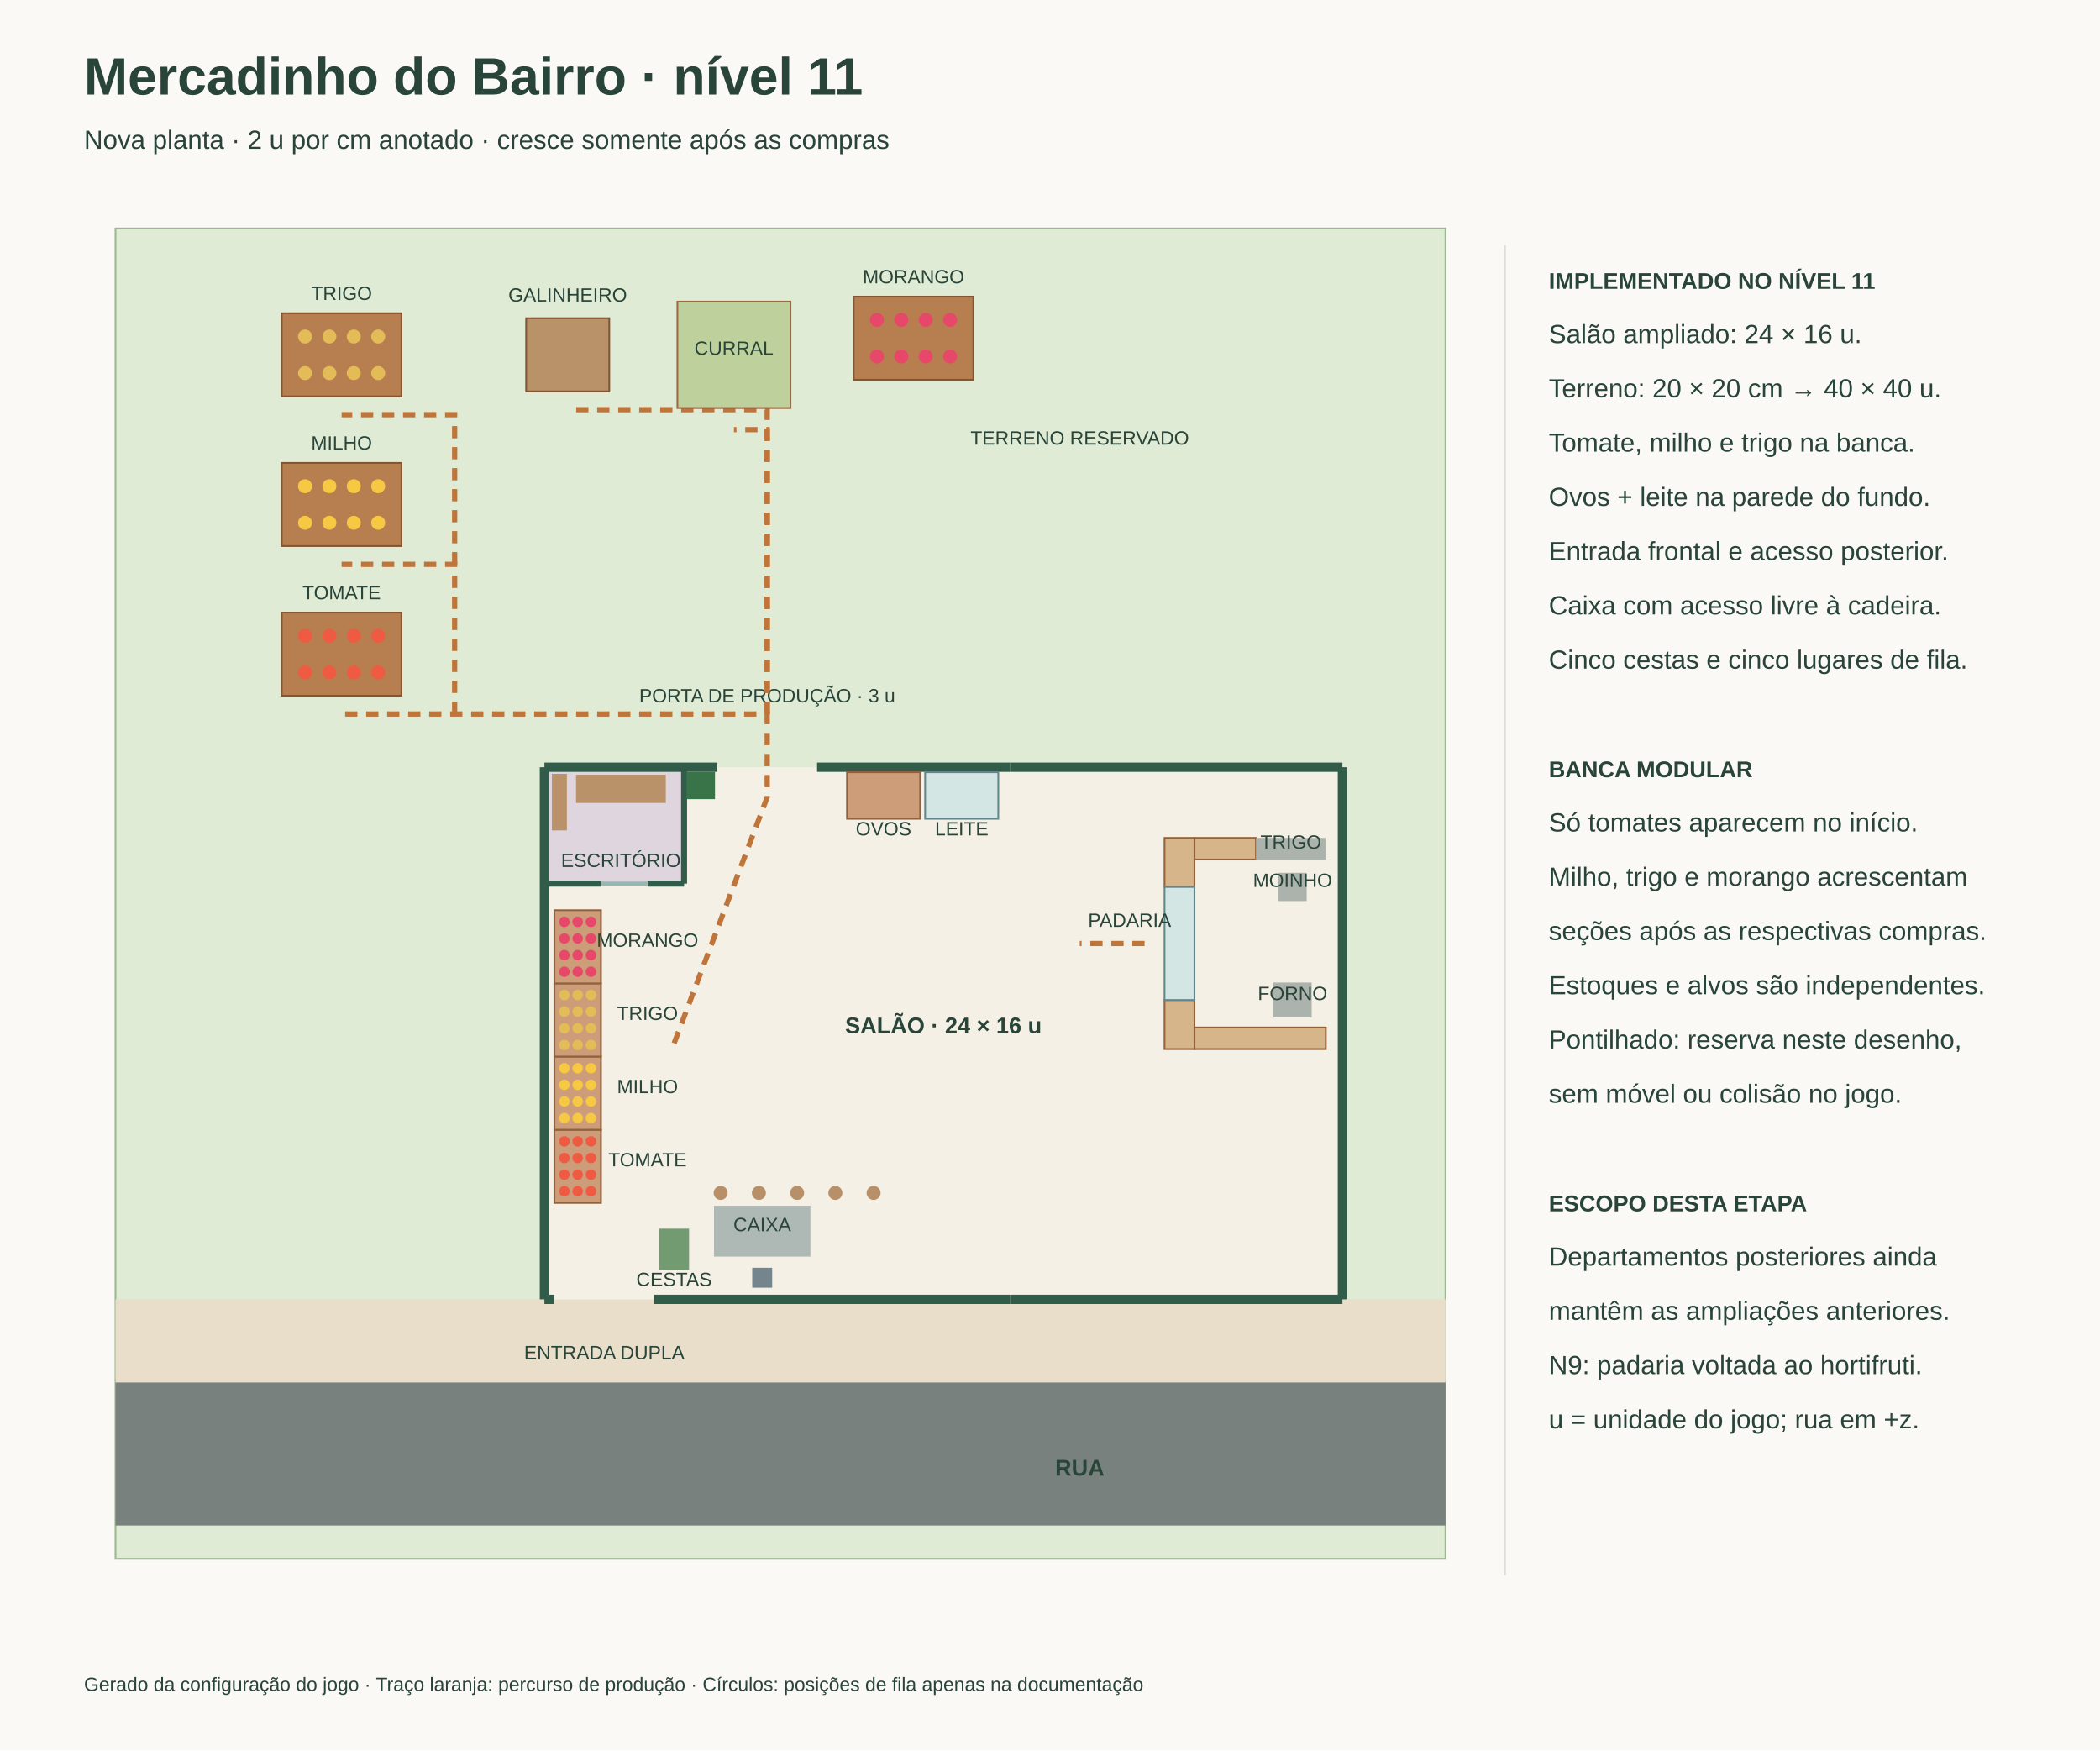
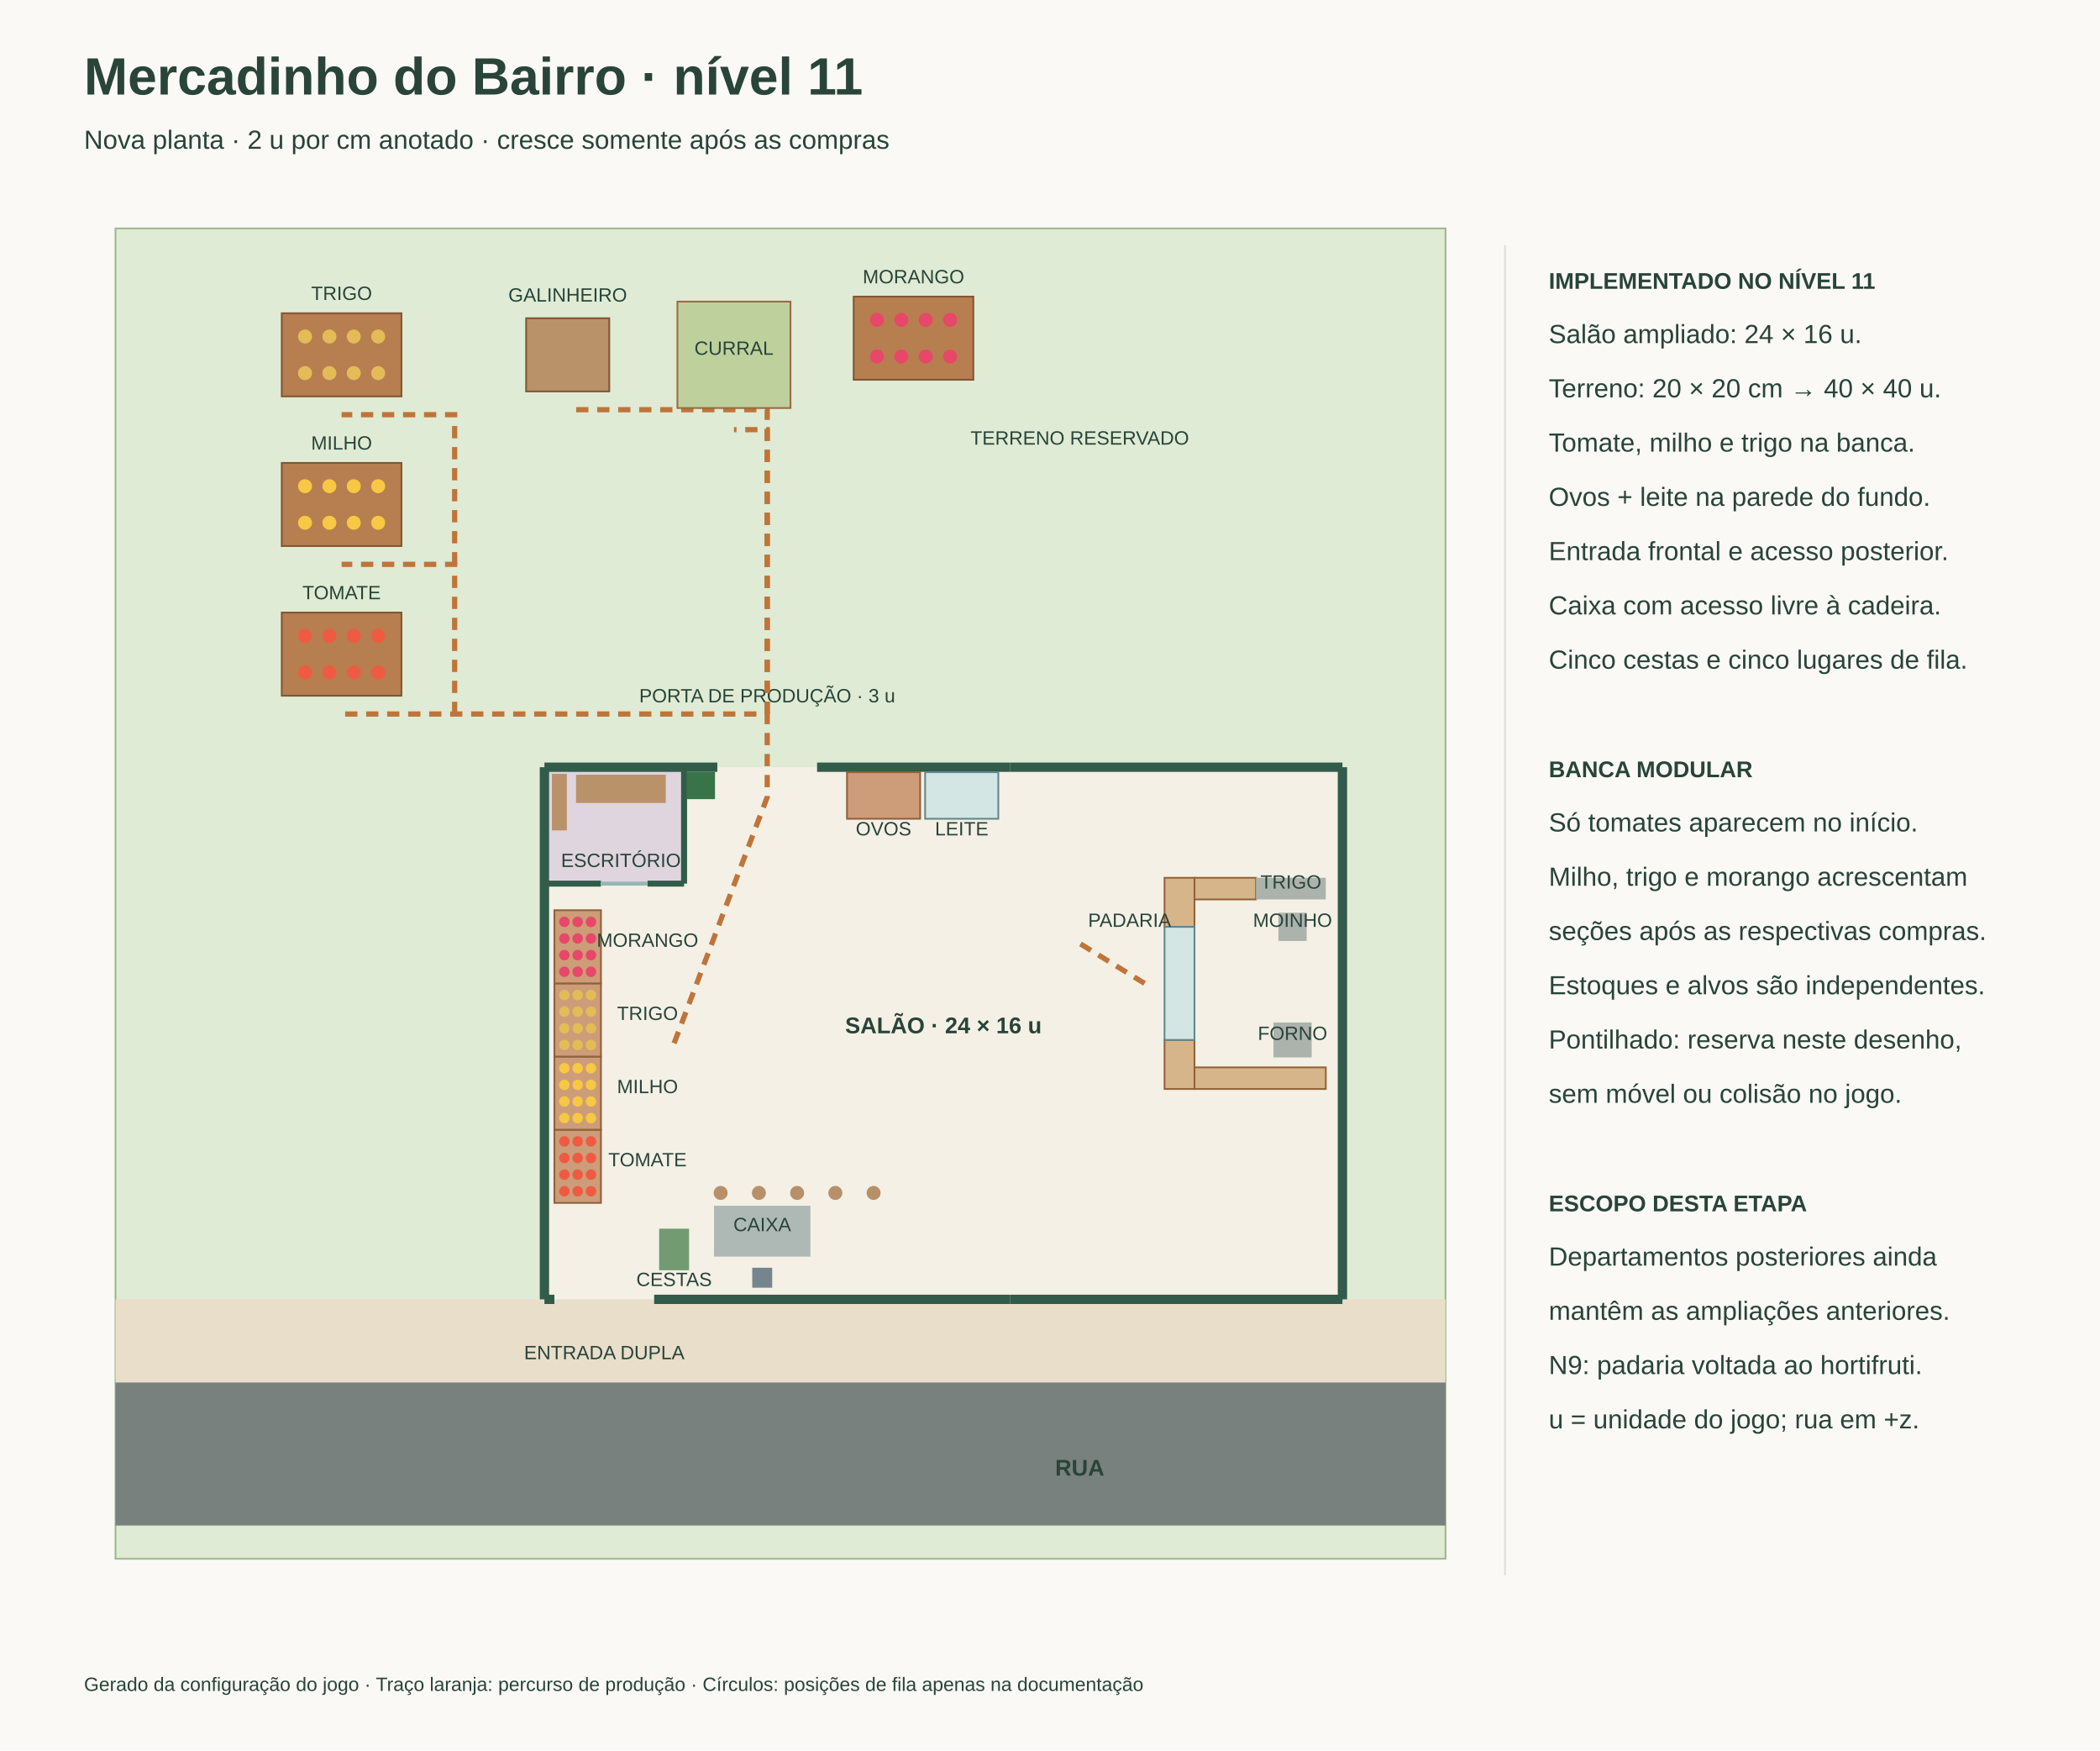
<svg xmlns="http://www.w3.org/2000/svg" width="1200" height="1000" viewBox="0 0 1200 1000" role="img" aria-labelledby="title desc">
  <style>text{font-family:Arial,sans-serif;fill:#294439}.title{font-size:30px;font-weight:bold}.label{font-size:13px;font-weight:bold}.note{font-size:15px}.small{font-size:11px}.wall{fill:#315c49}.route{fill:none;stroke:#bf743a;stroke-width:3;stroke-dasharray:7 5}</style>
  <rect width="1200" height="1000" fill="#faf9f5" />
  <text x="48" y="54" class="title">Mercadinho do Bairro · nível 11</text>
  <text x="48" y="85" class="note">Nova planta · 2 u por cm anotado · cresce somente após as compras</text>
  <rect x="66" y="130.5" width="760" height="760" fill="#dfebd4" stroke="#9cb88e" />
  <rect x="66" y="787.9" width="760" height="83.6" fill="#78817e" />
  <rect x="66" y="742.3" width="760" height="47.5" fill="#e8deca" />
  <text x="617" y="843" text-anchor="middle" class="label">RUA</text>
  <rect x="311.1" y="438.3" width="456" height="304" fill="#f4f0e5" />
  <rect x="311.1" y="438.3" width="79.8" height="66.5" fill="#dfd5df" />
  <rect x="311.1" y="435.64" width="98.8" height="5.32" fill="#315c49" />
  <rect x="466.9" y="435.64" width="110.2" height="5.32" fill="#315c49" />
  <rect x="308.44" y="438.3" width="5.32" height="304" fill="#315c49" />
  <rect x="311.1" y="739.64" width="5.7" height="5.32" fill="#315c49" />
  <rect x="373.8" y="739.64" width="203.3" height="5.32" fill="#315c49" />
  <rect x="577.1" y="435.64" width="190" height="5.32" fill="#315c49" />
  <rect x="577.1" y="739.64" width="190" height="5.32" fill="#315c49" />
  <rect x="764.44" y="438.3" width="5.32" height="304" fill="#315c49" />
  <rect x="389.19" y="438.3" width="3.42" height="66.5" fill="#315c49" />
  <rect x="311.1" y="503.09" width="32.3" height="3.42" fill="#315c49" />
  <rect x="370" y="503.09" width="20.9" height="3.42" fill="#315c49" />
  <rect x="329.15" y="442.575" width="51.3" height="16.15" fill="#b99269" />
  <rect x="315.375" y="442.1" width="8.55" height="32.3" fill="#b99269" />
  <rect x="343.4" y="503.66" width="26.6" height="2.28" fill="#94b7b5" />
  <text x="354.8" y="495.3" text-anchor="middle" class="small">ESCRITÓRIO</text>
  <rect x="392.61" y="440.96" width="15.96" height="15.58" fill="#387448" />
  <rect x="376.65" y="701.925" width="17.1" height="23.75" fill="#739b72" />
  <text x="385.2" y="734.7" text-anchor="middle" class="small">CESTAS</text>
  <rect x="408" y="688.815" width="55.1" height="29.07" fill="#aeb9b5" />
  <text x="435.55" y="703.35" text-anchor="middle" class="small">CAIXA</text>
  <rect x="429.85" y="724.25" width="11.4" height="11.4" fill="#74858d" />
  <rect x="316.8" y="645.4" width="26.6" height="41.8" fill="#cc9d78" stroke="#91603c" />
  <circle cx="322.5" cy="652.05" r="3" fill="#ef5a42" />
  <circle cx="330.1" cy="652.05" r="3" fill="#ef5a42" />
  <circle cx="337.7" cy="652.05" r="3" fill="#ef5a42" />
  <circle cx="322.5" cy="661.55" r="3" fill="#ef5a42" />
  <circle cx="330.1" cy="661.55" r="3" fill="#ef5a42" />
  <circle cx="337.7" cy="661.55" r="3" fill="#ef5a42" />
  <circle cx="322.5" cy="671.05" r="3" fill="#ef5a42" />
  <circle cx="330.1" cy="671.05" r="3" fill="#ef5a42" />
  <circle cx="337.7" cy="671.05" r="3" fill="#ef5a42" />
  <circle cx="322.5" cy="680.55" r="3" fill="#ef5a42" />
  <circle cx="330.1" cy="680.55" r="3" fill="#ef5a42" />
  <circle cx="337.7" cy="680.55" r="3" fill="#ef5a42" />
  <text x="370" y="666.3" text-anchor="middle" class="small">TOMATE</text>
  <rect x="161" y="349.95" width="68.4" height="47.5" fill="#b77e50" stroke="#805634" />
  <circle cx="174.3" cy="363.25" r="4" fill="#ef5a42" />
  <circle cx="188.233" cy="363.25" r="4" fill="#ef5a42" />
  <circle cx="202.167" cy="363.25" r="4" fill="#ef5a42" />
  <circle cx="216.1" cy="363.25" r="4" fill="#ef5a42" />
  <circle cx="174.3" cy="384.15" r="4" fill="#ef5a42" />
  <circle cx="188.233" cy="384.15" r="4" fill="#ef5a42" />
  <circle cx="202.167" cy="384.15" r="4" fill="#ef5a42" />
  <circle cx="216.1" cy="384.15" r="4" fill="#ef5a42" />
  <text x="195.2" y="342.35" text-anchor="middle" class="small">TOMATE</text>
  <rect x="316.8" y="603.6" width="26.6" height="41.8" fill="#cc9d78" stroke="#91603c" />
  <circle cx="322.5" cy="610.25" r="3" fill="#f6c844" />
  <circle cx="330.1" cy="610.25" r="3" fill="#f6c844" />
  <circle cx="337.7" cy="610.25" r="3" fill="#f6c844" />
  <circle cx="322.5" cy="619.75" r="3" fill="#f6c844" />
  <circle cx="330.1" cy="619.75" r="3" fill="#f6c844" />
  <circle cx="337.7" cy="619.75" r="3" fill="#f6c844" />
  <circle cx="322.5" cy="629.25" r="3" fill="#f6c844" />
  <circle cx="330.1" cy="629.25" r="3" fill="#f6c844" />
  <circle cx="337.7" cy="629.25" r="3" fill="#f6c844" />
  <circle cx="322.5" cy="638.75" r="3" fill="#f6c844" />
  <circle cx="330.1" cy="638.75" r="3" fill="#f6c844" />
  <circle cx="337.7" cy="638.75" r="3" fill="#f6c844" />
  <text x="370" y="624.5" text-anchor="middle" class="small">MILHO</text>
  <rect x="161" y="264.45" width="68.4" height="47.5" fill="#b77e50" stroke="#805634" />
  <circle cx="174.3" cy="277.75" r="4" fill="#f6c844" />
  <circle cx="188.233" cy="277.75" r="4" fill="#f6c844" />
  <circle cx="202.167" cy="277.75" r="4" fill="#f6c844" />
  <circle cx="216.1" cy="277.75" r="4" fill="#f6c844" />
  <circle cx="174.3" cy="298.65" r="4" fill="#f6c844" />
  <circle cx="188.233" cy="298.65" r="4" fill="#f6c844" />
  <circle cx="202.167" cy="298.65" r="4" fill="#f6c844" />
  <circle cx="216.1" cy="298.65" r="4" fill="#f6c844" />
  <text x="195.2" y="256.85" text-anchor="middle" class="small">MILHO</text>
  <rect x="316.8" y="561.8" width="26.6" height="41.8" fill="#cc9d78" stroke="#91603c" />
  <circle cx="322.5" cy="568.45" r="3" fill="#e4bc57" />
  <circle cx="330.1" cy="568.45" r="3" fill="#e4bc57" />
  <circle cx="337.7" cy="568.45" r="3" fill="#e4bc57" />
  <circle cx="322.5" cy="577.95" r="3" fill="#e4bc57" />
  <circle cx="330.1" cy="577.95" r="3" fill="#e4bc57" />
  <circle cx="337.7" cy="577.95" r="3" fill="#e4bc57" />
  <circle cx="322.5" cy="587.45" r="3" fill="#e4bc57" />
  <circle cx="330.1" cy="587.45" r="3" fill="#e4bc57" />
  <circle cx="337.7" cy="587.45" r="3" fill="#e4bc57" />
  <circle cx="322.5" cy="596.95" r="3" fill="#e4bc57" />
  <circle cx="330.1" cy="596.95" r="3" fill="#e4bc57" />
  <circle cx="337.7" cy="596.95" r="3" fill="#e4bc57" />
  <text x="370" y="582.7" text-anchor="middle" class="small">TRIGO</text>
  <rect x="161" y="178.95" width="68.4" height="47.5" fill="#b77e50" stroke="#805634" />
  <circle cx="174.3" cy="192.25" r="4" fill="#e4bc57" />
  <circle cx="188.233" cy="192.25" r="4" fill="#e4bc57" />
  <circle cx="202.167" cy="192.25" r="4" fill="#e4bc57" />
  <circle cx="216.1" cy="192.25" r="4" fill="#e4bc57" />
  <circle cx="174.3" cy="213.15" r="4" fill="#e4bc57" />
  <circle cx="188.233" cy="213.15" r="4" fill="#e4bc57" />
  <circle cx="202.167" cy="213.15" r="4" fill="#e4bc57" />
  <circle cx="216.1" cy="213.15" r="4" fill="#e4bc57" />
  <text x="195.2" y="171.35" text-anchor="middle" class="small">TRIGO</text>
  <rect x="316.8" y="520" width="26.6" height="41.8" fill="#cc9d78" stroke="#91603c" />
  <circle cx="322.5" cy="526.65" r="3" fill="#e74769" />
  <circle cx="330.1" cy="526.65" r="3" fill="#e74769" />
  <circle cx="337.7" cy="526.65" r="3" fill="#e74769" />
  <circle cx="322.5" cy="536.15" r="3" fill="#e74769" />
  <circle cx="330.1" cy="536.15" r="3" fill="#e74769" />
  <circle cx="337.7" cy="536.15" r="3" fill="#e74769" />
  <circle cx="322.5" cy="545.65" r="3" fill="#e74769" />
  <circle cx="330.1" cy="545.65" r="3" fill="#e74769" />
  <circle cx="337.7" cy="545.65" r="3" fill="#e74769" />
  <circle cx="322.5" cy="555.15" r="3" fill="#e74769" />
  <circle cx="330.1" cy="555.15" r="3" fill="#e74769" />
  <circle cx="337.7" cy="555.15" r="3" fill="#e74769" />
  <text x="370" y="540.9" text-anchor="middle" class="small">MORANGO</text>
  <rect x="487.8" y="169.45" width="68.4" height="47.5" fill="#b77e50" stroke="#805634" />
  <circle cx="501.1" cy="182.75" r="4" fill="#e74769" />
  <circle cx="515.033" cy="182.75" r="4" fill="#e74769" />
  <circle cx="528.967" cy="182.75" r="4" fill="#e74769" />
  <circle cx="542.9" cy="182.75" r="4" fill="#e74769" />
  <circle cx="501.1" cy="203.65" r="4" fill="#e74769" />
  <circle cx="515.033" cy="203.65" r="4" fill="#e74769" />
  <circle cx="528.967" cy="203.65" r="4" fill="#e74769" />
  <circle cx="542.9" cy="203.65" r="4" fill="#e74769" />
  <text x="522" y="161.85" text-anchor="middle" class="small">MORANGO</text>
  <path d="M385.2,596L438.4,455.4L438.4,407.9L195.2,407.9" class="route" />
  <path d="M259.8,322.4L259.8,236.9L195.2,236.9" class="route" />
  <path d="M259.8,407.9L259.8,322.4L195.2,322.4" class="route" />
  <rect x="484" y="441.15" width="41.8" height="26.6" fill="#cc9d78" stroke="#91603c" />
  <text x="504.9" y="477.25" text-anchor="middle" class="small">OVOS</text>
  <rect x="300.65" y="181.8" width="47.5" height="41.8" fill="#b99269" stroke="#805634" />
  <text x="324.4" y="172.3" text-anchor="middle" class="small">GALINHEIRO</text>
  <path d="M438.4,407.9L438.4,234.05L324.4,234.05" class="route" />
  <text x="438.4" y="401.25" text-anchor="middle" class="small">PORTA DE PRODUÇÃO · 3 u</text>
  <rect x="528.65" y="441.15" width="41.8" height="26.6" fill="#d3e6e3" stroke="#63868d" />
  <text x="549.55" y="477.25" text-anchor="middle" class="small">LEITE</text>
  <rect x="387.1" y="172.3" width="64.6" height="60.8" fill="#bed19d" stroke="#9b6a43" />
  <text x="419.4" y="202.7" text-anchor="middle" class="small">CURRAL</text>
  <path d="M438.4,407.9L438.4,245.45L419.4,245.45" class="route" />
  <text x="345.3" y="776.5" text-anchor="middle" class="small">ENTRADA DUPLA</text>
  <circle cx="411.8" cy="681.5" r="4" fill="#b79069" />
  <circle cx="433.65" cy="681.5" r="4" fill="#b79069" />
  <circle cx="455.5" cy="681.5" r="4" fill="#b79069" />
  <circle cx="477.35" cy="681.5" r="4" fill="#b79069" />
  <circle cx="499.2" cy="681.5" r="4" fill="#b79069" />
  <text x="617" y="254" text-anchor="middle" class="small">TERRENO RESERVADO</text>
  <text x="539.1" y="590.3" text-anchor="middle" class="label">SALÃO · 24 × 16 u</text>
-   <rect x="682.55" y="586.975" width="75.05" height="12.35" fill="#d7b58a" stroke="#936238" />
-   <rect x="682.55" y="478.675" width="35.15" height="12.35" fill="#d7b58a" stroke="#936238" />
-   <rect x="665.45" y="478.675" width="17.1" height="28.025" fill="#d7b58a" stroke="#936238" />
-   <rect x="665.45" y="571.3" width="17.1" height="28.025" fill="#d7b58a" stroke="#936238" />
-   <rect x="665.45" y="506.7" width="17.1" height="64.6" fill="#d3e6e3" stroke="#63868d" />
-   <rect x="717.7" y="478.675" width="39.9" height="12.35" fill="#acb3ad" />
-   <text x="737.65" y="484.85" text-anchor="middle" class="small">TRIGO</text>
-   <rect x="730.525" y="498.625" width="16.15" height="16.15" fill="#acb3ad" />
-   <text x="738.6" y="506.7" text-anchor="middle" class="small">MOINHO</text>
-   <rect x="727.675" y="561.325" width="21.85" height="19.95" fill="#acb3ad" />
-   <text x="738.6" y="571.3" text-anchor="middle" class="small">FORNO</text>
+   <rect x="682.55" y="609.775" width="75.05" height="12.35" fill="#d7b58a" stroke="#936238" />
+   <rect x="682.55" y="501.475" width="35.15" height="12.35" fill="#d7b58a" stroke="#936238" />
+   <rect x="665.45" y="501.475" width="17.1" height="28.025" fill="#d7b58a" stroke="#936238" />
+   <rect x="665.45" y="594.1" width="17.1" height="28.025" fill="#d7b58a" stroke="#936238" />
+   <rect x="665.45" y="529.5" width="17.1" height="64.6" fill="#d3e6e3" stroke="#63868d" />
+   <rect x="717.7" y="501.475" width="39.9" height="12.35" fill="#acb3ad" />
+   <text x="737.65" y="507.65" text-anchor="middle" class="small">TRIGO</text>
+   <rect x="730.525" y="521.425" width="16.15" height="16.15" fill="#acb3ad" />
+   <text x="738.6" y="529.5" text-anchor="middle" class="small">MOINHO</text>
+   <rect x="727.675" y="584.125" width="21.85" height="19.95" fill="#acb3ad" />
+   <text x="738.6" y="594.1" text-anchor="middle" class="small">FORNO</text>
  <text x="645.5" y="529.5" text-anchor="middle" class="small">PADARIA</text>
-   <path d="M654.05,539L617,539" class="route" />
+   <path d="M654.05,561.8L617,539" class="route" />
  <path d="M860 140V900" stroke="#dedfd7" />
  <text x="885" y="165" class="label">IMPLEMENTADO NO NÍVEL 11</text>
  <text x="885" y="196" class="note">Salão ampliado: 24 × 16 u.</text>
  <text x="885" y="227" class="note">Terreno: 20 × 20 cm → 40 × 40 u.</text>
  <text x="885" y="258" class="note">Tomate, milho e trigo na banca.</text>
  <text x="885" y="289" class="note">Ovos + leite na parede do fundo.</text>
  <text x="885" y="320" class="note">Entrada frontal e acesso posterior.</text>
  <text x="885" y="351" class="note">Caixa com acesso livre à cadeira.</text>
  <text x="885" y="382" class="note">Cinco cestas e cinco lugares de fila.</text>
  <text x="885" y="413" class="note" />
  <text x="885" y="444" class="label">BANCA MODULAR</text>
  <text x="885" y="475" class="note">Só tomates aparecem no início.</text>
  <text x="885" y="506" class="note">Milho, trigo e morango acrescentam</text>
  <text x="885" y="537" class="note">seções após as respectivas compras.</text>
  <text x="885" y="568" class="note">Estoques e alvos são independentes.</text>
  <text x="885" y="599" class="note">Pontilhado: reserva neste desenho,</text>
  <text x="885" y="630" class="note">sem móvel ou colisão no jogo.</text>
  <text x="885" y="661" class="note" />
  <text x="885" y="692" class="label">ESCOPO DESTA ETAPA</text>
  <text x="885" y="723" class="note">Departamentos posteriores ainda</text>
  <text x="885" y="754" class="note">mantêm as ampliações anteriores.</text>
  <text x="885" y="785" class="note">N9: padaria voltada ao hortifruti.</text>
  <text x="885" y="816" class="note">u = unidade do jogo; rua em +z.</text>
  <text x="48" y="966" class="small">Gerado da configuração do jogo · Traço laranja: percurso de produção · Círculos: posições de fila apenas na documentação</text>
</svg>
